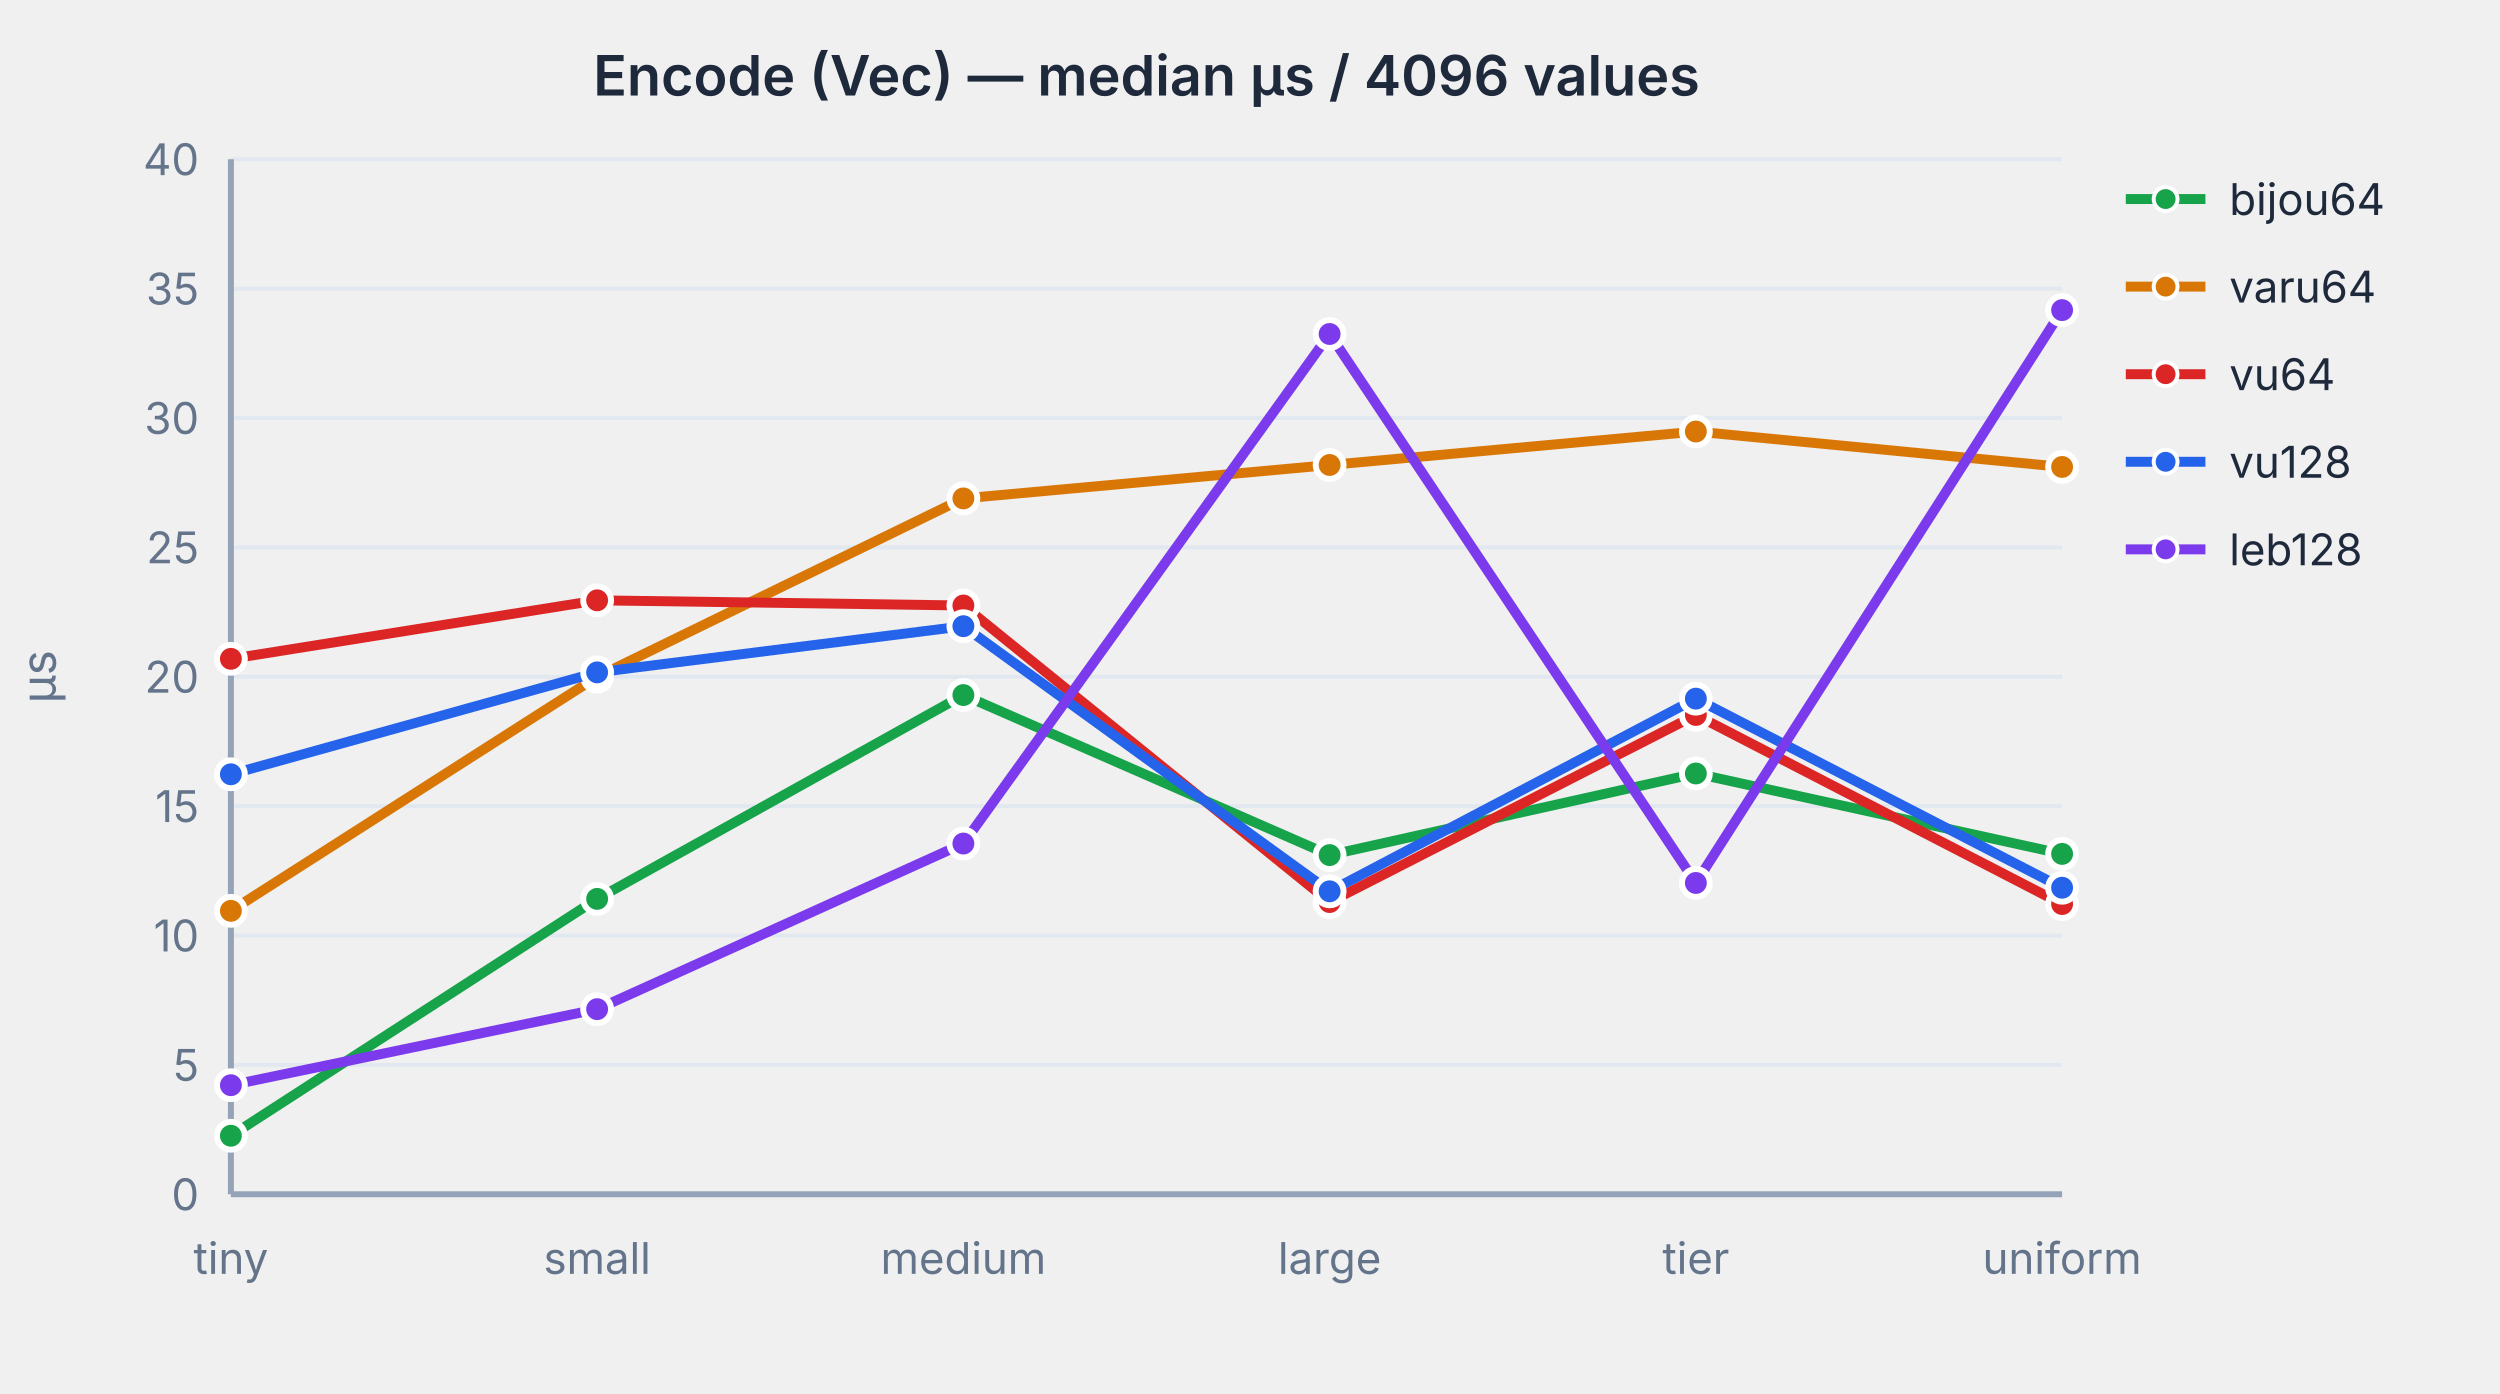
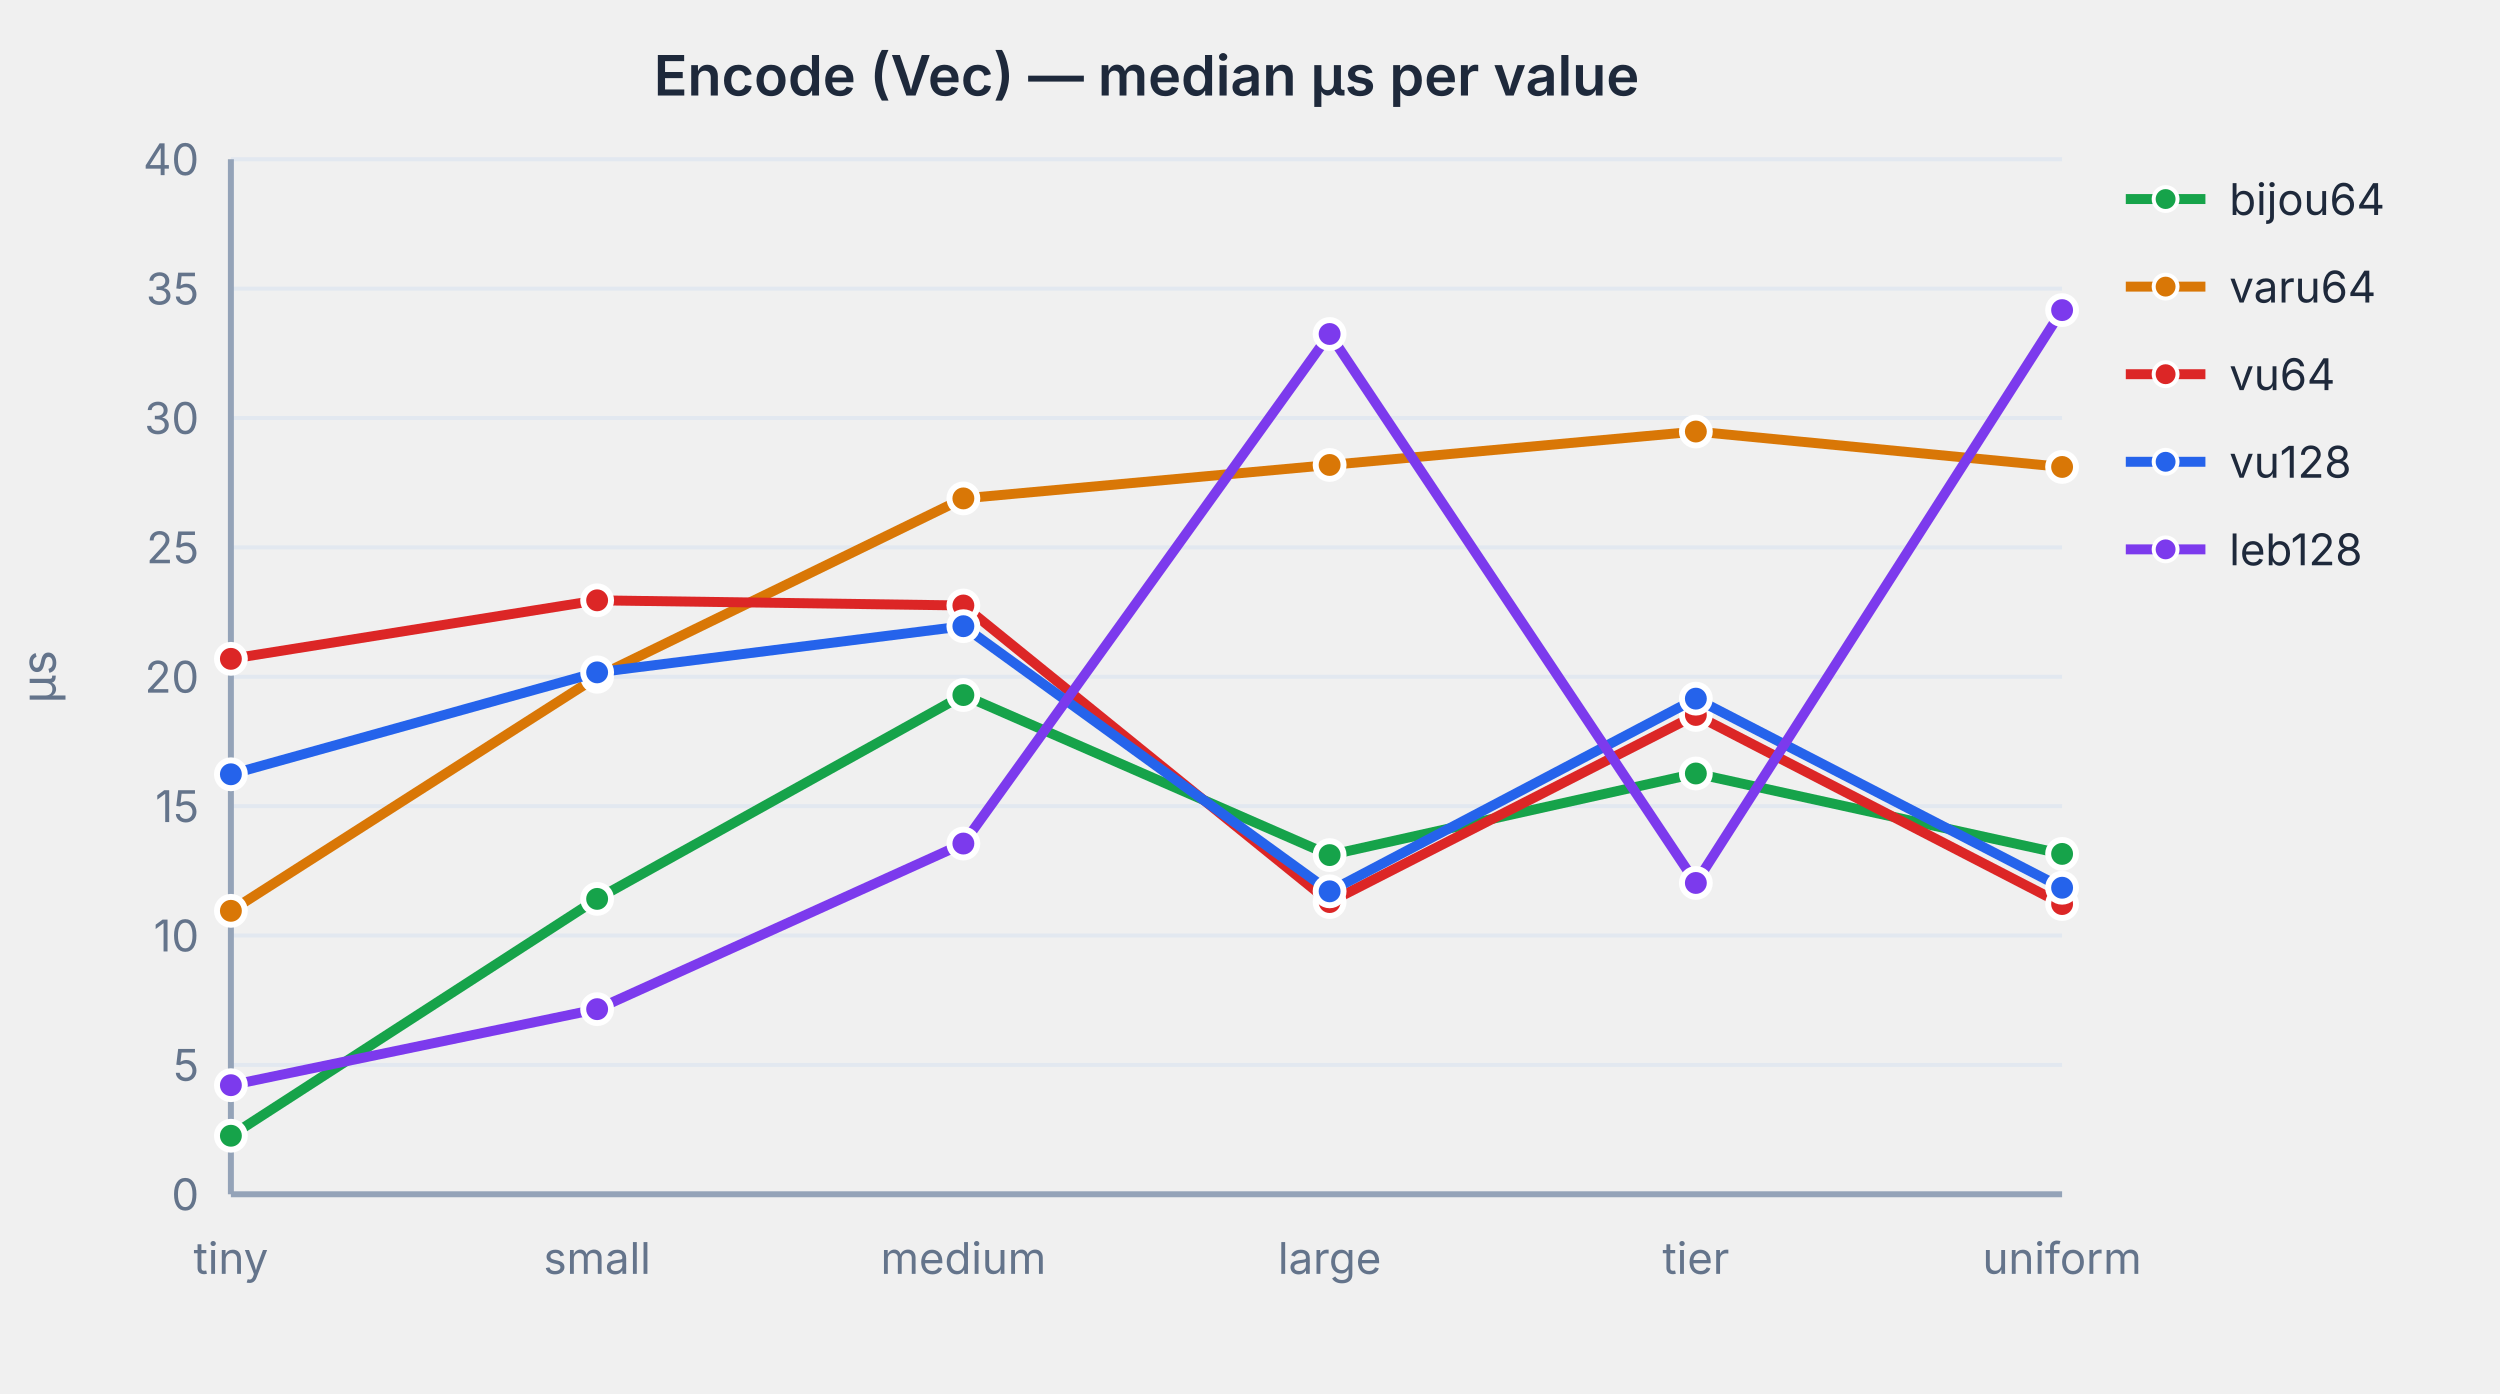
<svg xmlns="http://www.w3.org/2000/svg" viewBox="0 0 628 350" width="628" height="350" style="background:#fff; font-family:'Inter', 'Helvetica Neue', Arial, sans-serif">
-   <text x="288.0" y="24" text-anchor="middle" font-size="14" font-weight="600" fill="#1e293b">Encode (Vec) — median µs / 4096 values</text>
+   <text x="288.0" y="24" text-anchor="middle" font-size="14" font-weight="600" fill="#1e293b">Encode (Vec) — median µs per value</text>
  <line x1="58" y1="300.0" x2="518" y2="300.0" stroke="#e2e8f0" stroke-width="1" />
  <text x="50" y="304.0" text-anchor="end" font-size="11" fill="#64748b">0</text>
  <line x1="58" y1="267.5" x2="518" y2="267.5" stroke="#e2e8f0" stroke-width="1" />
  <text x="50" y="271.5" text-anchor="end" font-size="11" fill="#64748b">5</text>
  <line x1="58" y1="235.0" x2="518" y2="235.0" stroke="#e2e8f0" stroke-width="1" />
  <text x="50" y="239.0" text-anchor="end" font-size="11" fill="#64748b">10</text>
  <line x1="58" y1="202.5" x2="518" y2="202.5" stroke="#e2e8f0" stroke-width="1" />
  <text x="50" y="206.5" text-anchor="end" font-size="11" fill="#64748b">15</text>
  <line x1="58" y1="170.0" x2="518" y2="170.0" stroke="#e2e8f0" stroke-width="1" />
  <text x="50" y="174.0" text-anchor="end" font-size="11" fill="#64748b">20</text>
  <line x1="58" y1="137.5" x2="518" y2="137.5" stroke="#e2e8f0" stroke-width="1" />
  <text x="50" y="141.5" text-anchor="end" font-size="11" fill="#64748b">25</text>
  <line x1="58" y1="105.0" x2="518" y2="105.0" stroke="#e2e8f0" stroke-width="1" />
  <text x="50" y="109.0" text-anchor="end" font-size="11" fill="#64748b">30</text>
  <line x1="58" y1="72.5" x2="518" y2="72.5" stroke="#e2e8f0" stroke-width="1" />
  <text x="50" y="76.5" text-anchor="end" font-size="11" fill="#64748b">35</text>
  <line x1="58" y1="40.0" x2="518" y2="40.0" stroke="#e2e8f0" stroke-width="1" />
  <text x="50" y="44.0" text-anchor="end" font-size="11" fill="#64748b">40</text>
  <text x="58.0" y="320" text-anchor="middle" font-size="11" fill="#64748b">tiny</text>
  <text x="150.0" y="320" text-anchor="middle" font-size="11" fill="#64748b">small</text>
  <text x="242.0" y="320" text-anchor="middle" font-size="11" fill="#64748b">medium</text>
  <text x="334.0" y="320" text-anchor="middle" font-size="11" fill="#64748b">large</text>
  <text x="426.0" y="320" text-anchor="middle" font-size="11" fill="#64748b">tier</text>
  <text x="518.0" y="320" text-anchor="middle" font-size="11" fill="#64748b">uniform</text>
  <text x="14" y="170.0" text-anchor="middle" font-size="12" fill="#64748b" transform="rotate(-90 14 170.0)">µs</text>
  <line x1="58" y1="300" x2="518" y2="300" stroke="#94a3b8" stroke-width="1.5" />
  <line x1="58" y1="40" x2="58" y2="300" stroke="#94a3b8" stroke-width="1.5" />
  <polyline points="58.0,285.3 150.0,225.8 242.0,174.6 334.0,214.8 426.0,194.3 518.0,214.5" fill="none" stroke="#16a34a" stroke-width="2.5" stroke-linejoin="round" />
  <circle cx="58.0" cy="285.3" r="3.5" fill="#16a34a" stroke="#fff" stroke-width="1.5" />
  <circle cx="150.0" cy="225.8" r="3.5" fill="#16a34a" stroke="#fff" stroke-width="1.5" />
  <circle cx="242.0" cy="174.6" r="3.5" fill="#16a34a" stroke="#fff" stroke-width="1.5" />
  <circle cx="334.0" cy="214.8" r="3.5" fill="#16a34a" stroke="#fff" stroke-width="1.5" />
  <circle cx="426.0" cy="194.3" r="3.5" fill="#16a34a" stroke="#fff" stroke-width="1.5" />
  <circle cx="518.0" cy="214.5" r="3.5" fill="#16a34a" stroke="#fff" stroke-width="1.5" />
  <polyline points="58.0,228.8 150.0,170.0 242.0,125.2 334.0,116.8 426.0,108.4 518.0,117.3" fill="none" stroke="#d97706" stroke-width="2.5" stroke-linejoin="round" />
  <circle cx="58.0" cy="228.8" r="3.5" fill="#d97706" stroke="#fff" stroke-width="1.5" />
  <circle cx="150.0" cy="170.0" r="3.5" fill="#d97706" stroke="#fff" stroke-width="1.5" />
  <circle cx="242.0" cy="125.2" r="3.5" fill="#d97706" stroke="#fff" stroke-width="1.5" />
  <circle cx="334.0" cy="116.8" r="3.5" fill="#d97706" stroke="#fff" stroke-width="1.5" />
  <circle cx="426.0" cy="108.4" r="3.5" fill="#d97706" stroke="#fff" stroke-width="1.5" />
  <circle cx="518.0" cy="117.3" r="3.5" fill="#d97706" stroke="#fff" stroke-width="1.5" />
  <polyline points="58.0,165.5 150.0,150.8 242.0,152.1 334.0,226.6 426.0,179.6 518.0,227.1" fill="none" stroke="#dc2626" stroke-width="2.5" stroke-linejoin="round" />
  <circle cx="58.0" cy="165.5" r="3.5" fill="#dc2626" stroke="#fff" stroke-width="1.5" />
  <circle cx="150.0" cy="150.8" r="3.5" fill="#dc2626" stroke="#fff" stroke-width="1.5" />
  <circle cx="242.0" cy="152.1" r="3.5" fill="#dc2626" stroke="#fff" stroke-width="1.5" />
  <circle cx="334.0" cy="226.6" r="3.5" fill="#dc2626" stroke="#fff" stroke-width="1.5" />
  <circle cx="426.0" cy="179.6" r="3.5" fill="#dc2626" stroke="#fff" stroke-width="1.5" />
  <circle cx="518.0" cy="227.1" r="3.5" fill="#dc2626" stroke="#fff" stroke-width="1.5" />
  <polyline points="58.0,194.5 150.0,168.9 242.0,157.3 334.0,223.9 426.0,175.5 518.0,223.0" fill="none" stroke="#2563eb" stroke-width="2.5" stroke-linejoin="round" />
  <circle cx="58.0" cy="194.5" r="3.5" fill="#2563eb" stroke="#fff" stroke-width="1.5" />
  <circle cx="150.0" cy="168.9" r="3.5" fill="#2563eb" stroke="#fff" stroke-width="1.5" />
  <circle cx="242.0" cy="157.3" r="3.5" fill="#2563eb" stroke="#fff" stroke-width="1.5" />
  <circle cx="334.0" cy="223.9" r="3.5" fill="#2563eb" stroke="#fff" stroke-width="1.5" />
  <circle cx="426.0" cy="175.5" r="3.5" fill="#2563eb" stroke="#fff" stroke-width="1.5" />
  <circle cx="518.0" cy="223.0" r="3.5" fill="#2563eb" stroke="#fff" stroke-width="1.5" />
  <polyline points="58.0,272.6 150.0,253.5 242.0,211.9 334.0,83.9 426.0,221.8 518.0,77.9" fill="none" stroke="#7c3aed" stroke-width="2.5" stroke-linejoin="round" />
  <circle cx="58.0" cy="272.6" r="3.5" fill="#7c3aed" stroke="#fff" stroke-width="1.5" />
  <circle cx="150.0" cy="253.5" r="3.5" fill="#7c3aed" stroke="#fff" stroke-width="1.5" />
  <circle cx="242.0" cy="211.9" r="3.5" fill="#7c3aed" stroke="#fff" stroke-width="1.5" />
  <circle cx="334.0" cy="83.9" r="3.5" fill="#7c3aed" stroke="#fff" stroke-width="1.5" />
  <circle cx="426.0" cy="221.8" r="3.5" fill="#7c3aed" stroke="#fff" stroke-width="1.5" />
  <circle cx="518.0" cy="77.9" r="3.5" fill="#7c3aed" stroke="#fff" stroke-width="1.5" />
  <line x1="534" y1="50" x2="554" y2="50" stroke="#16a34a" stroke-width="2.5" />
  <circle cx="544" cy="50" r="3" fill="#16a34a" stroke="#fff" stroke-width="1" />
  <text x="560" y="54" font-size="11" fill="#1e293b">bijou64</text>
  <line x1="534" y1="72" x2="554" y2="72" stroke="#d97706" stroke-width="2.5" />
  <circle cx="544" cy="72" r="3" fill="#d97706" stroke="#fff" stroke-width="1" />
  <text x="560" y="76" font-size="11" fill="#1e293b">varu64</text>
  <line x1="534" y1="94" x2="554" y2="94" stroke="#dc2626" stroke-width="2.5" />
  <circle cx="544" cy="94" r="3" fill="#dc2626" stroke="#fff" stroke-width="1" />
  <text x="560" y="98" font-size="11" fill="#1e293b">vu64</text>
  <line x1="534" y1="116" x2="554" y2="116" stroke="#2563eb" stroke-width="2.5" />
  <circle cx="544" cy="116" r="3" fill="#2563eb" stroke="#fff" stroke-width="1" />
  <text x="560" y="120" font-size="11" fill="#1e293b">vu128</text>
  <line x1="534" y1="138" x2="554" y2="138" stroke="#7c3aed" stroke-width="2.5" />
  <circle cx="544" cy="138" r="3" fill="#7c3aed" stroke="#fff" stroke-width="1" />
  <text x="560" y="142" font-size="11" fill="#1e293b">leb128</text>
</svg>
